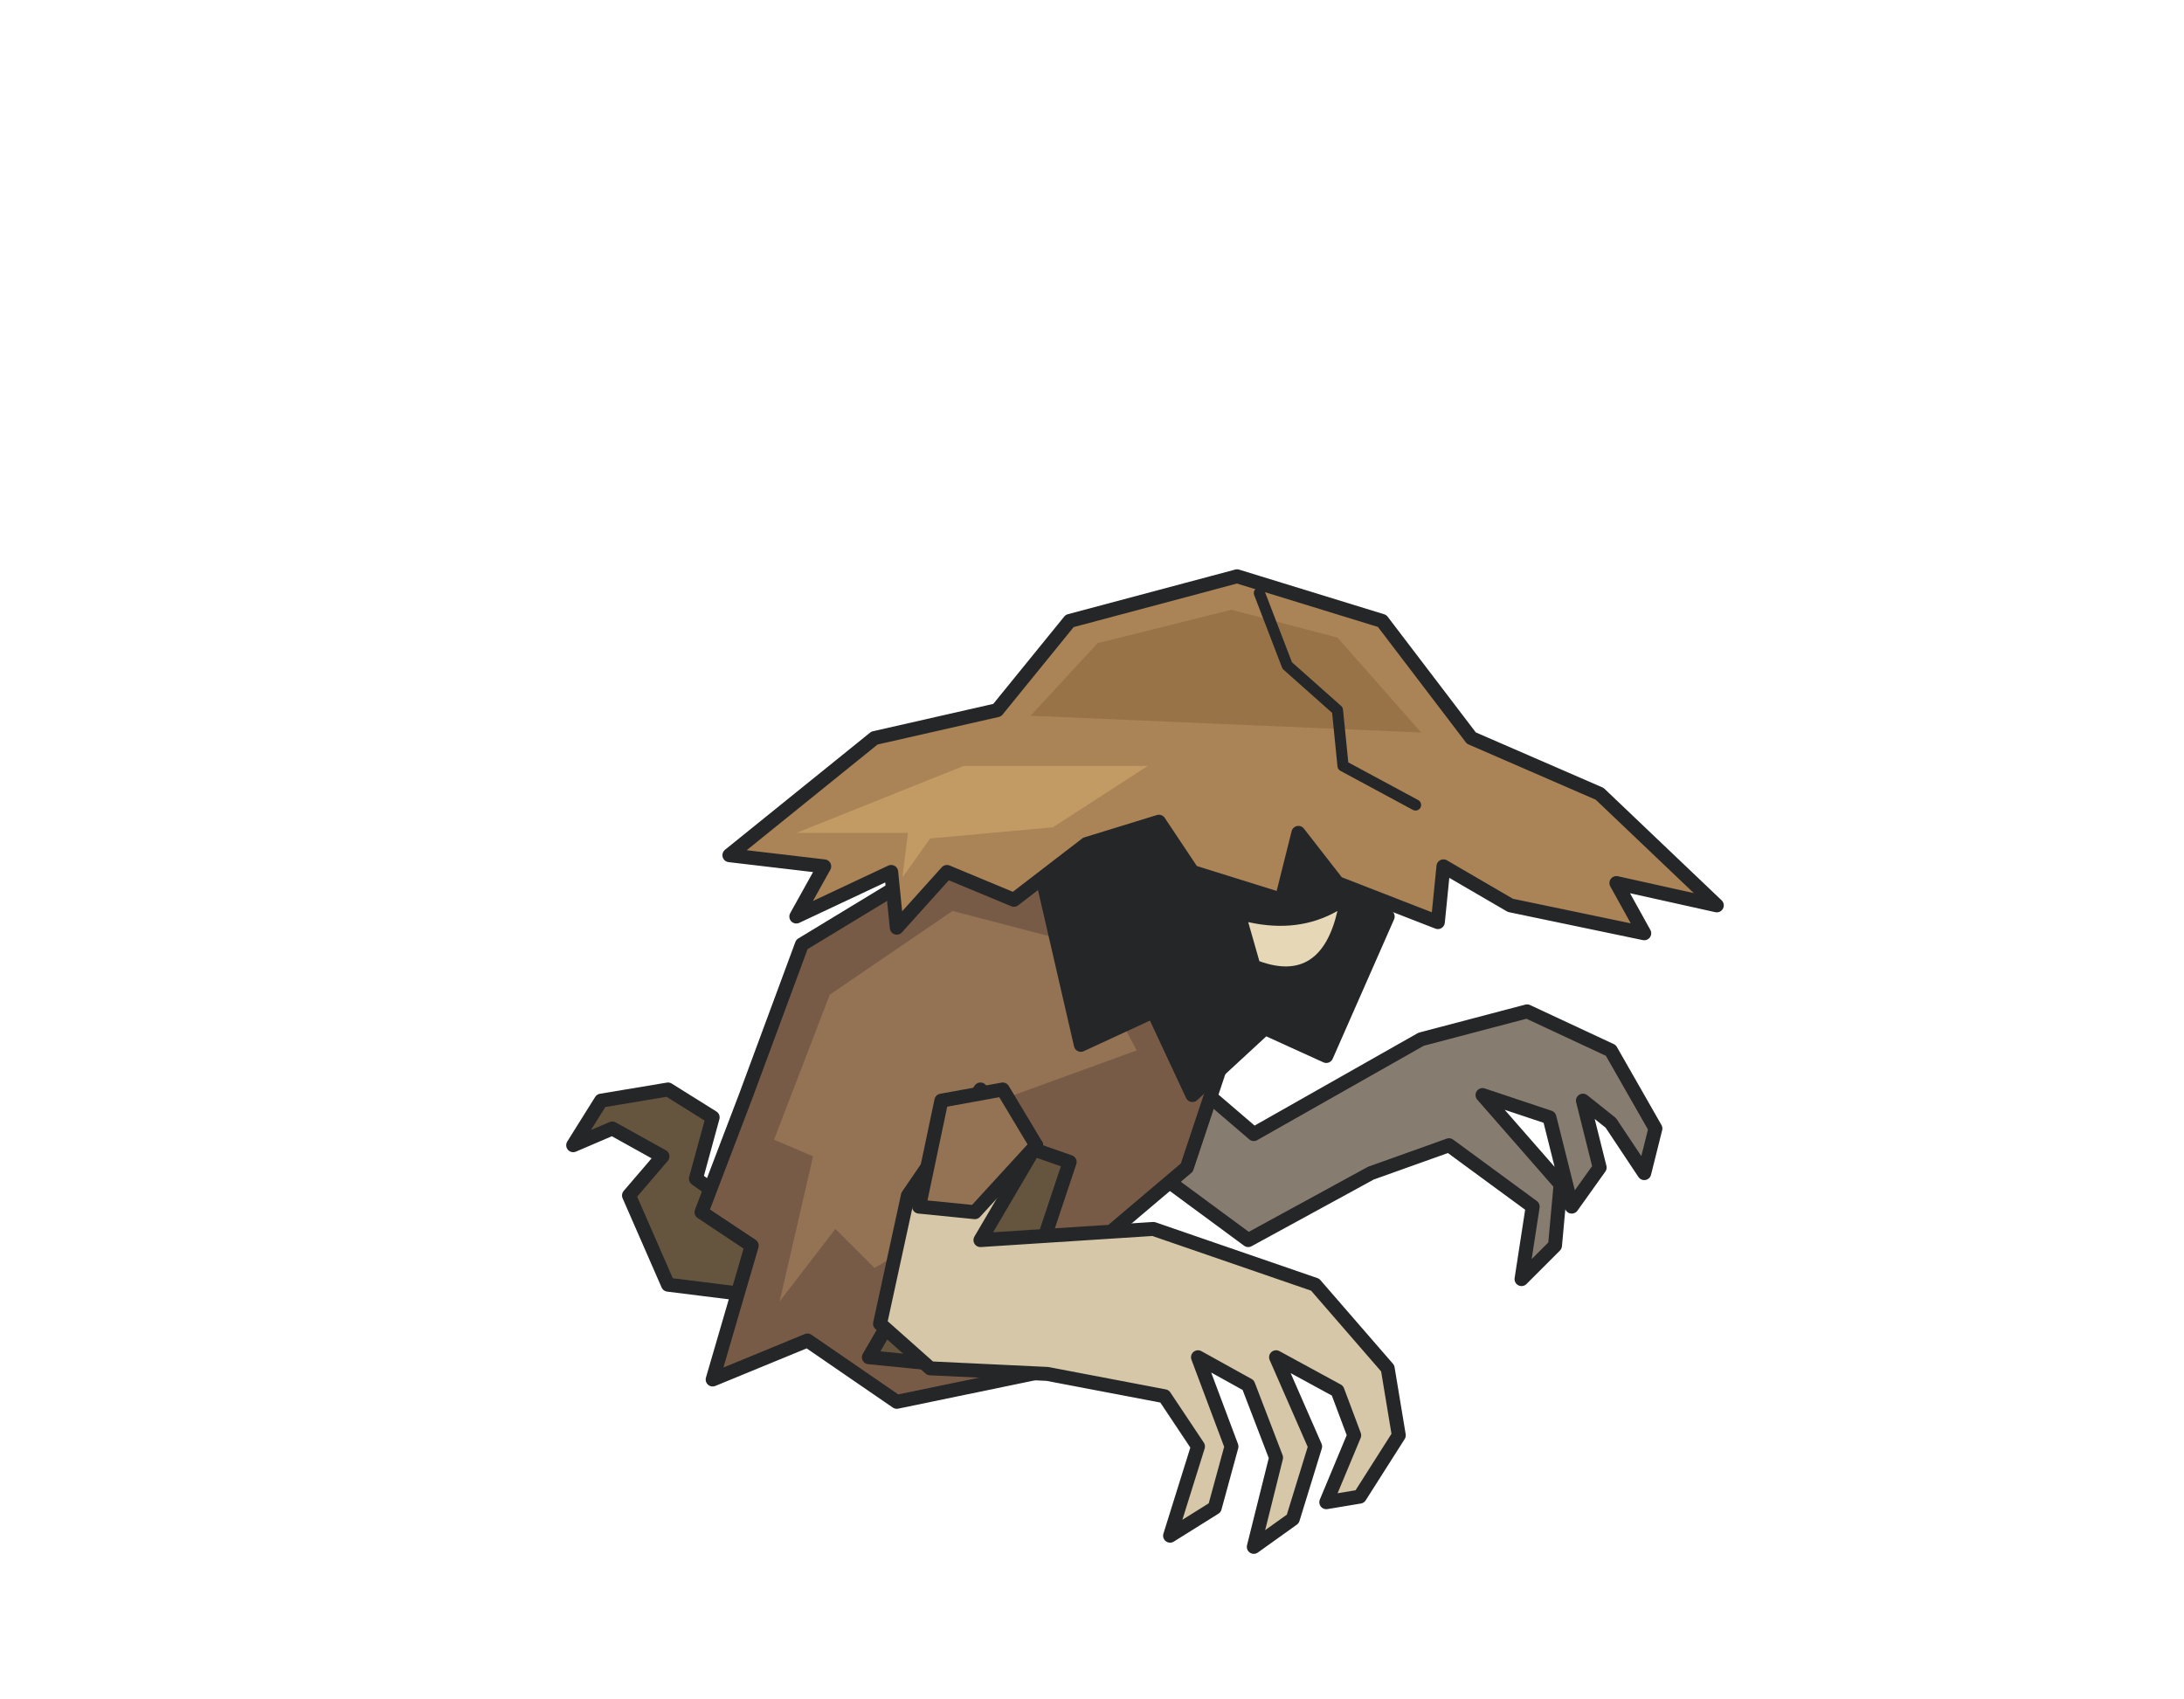
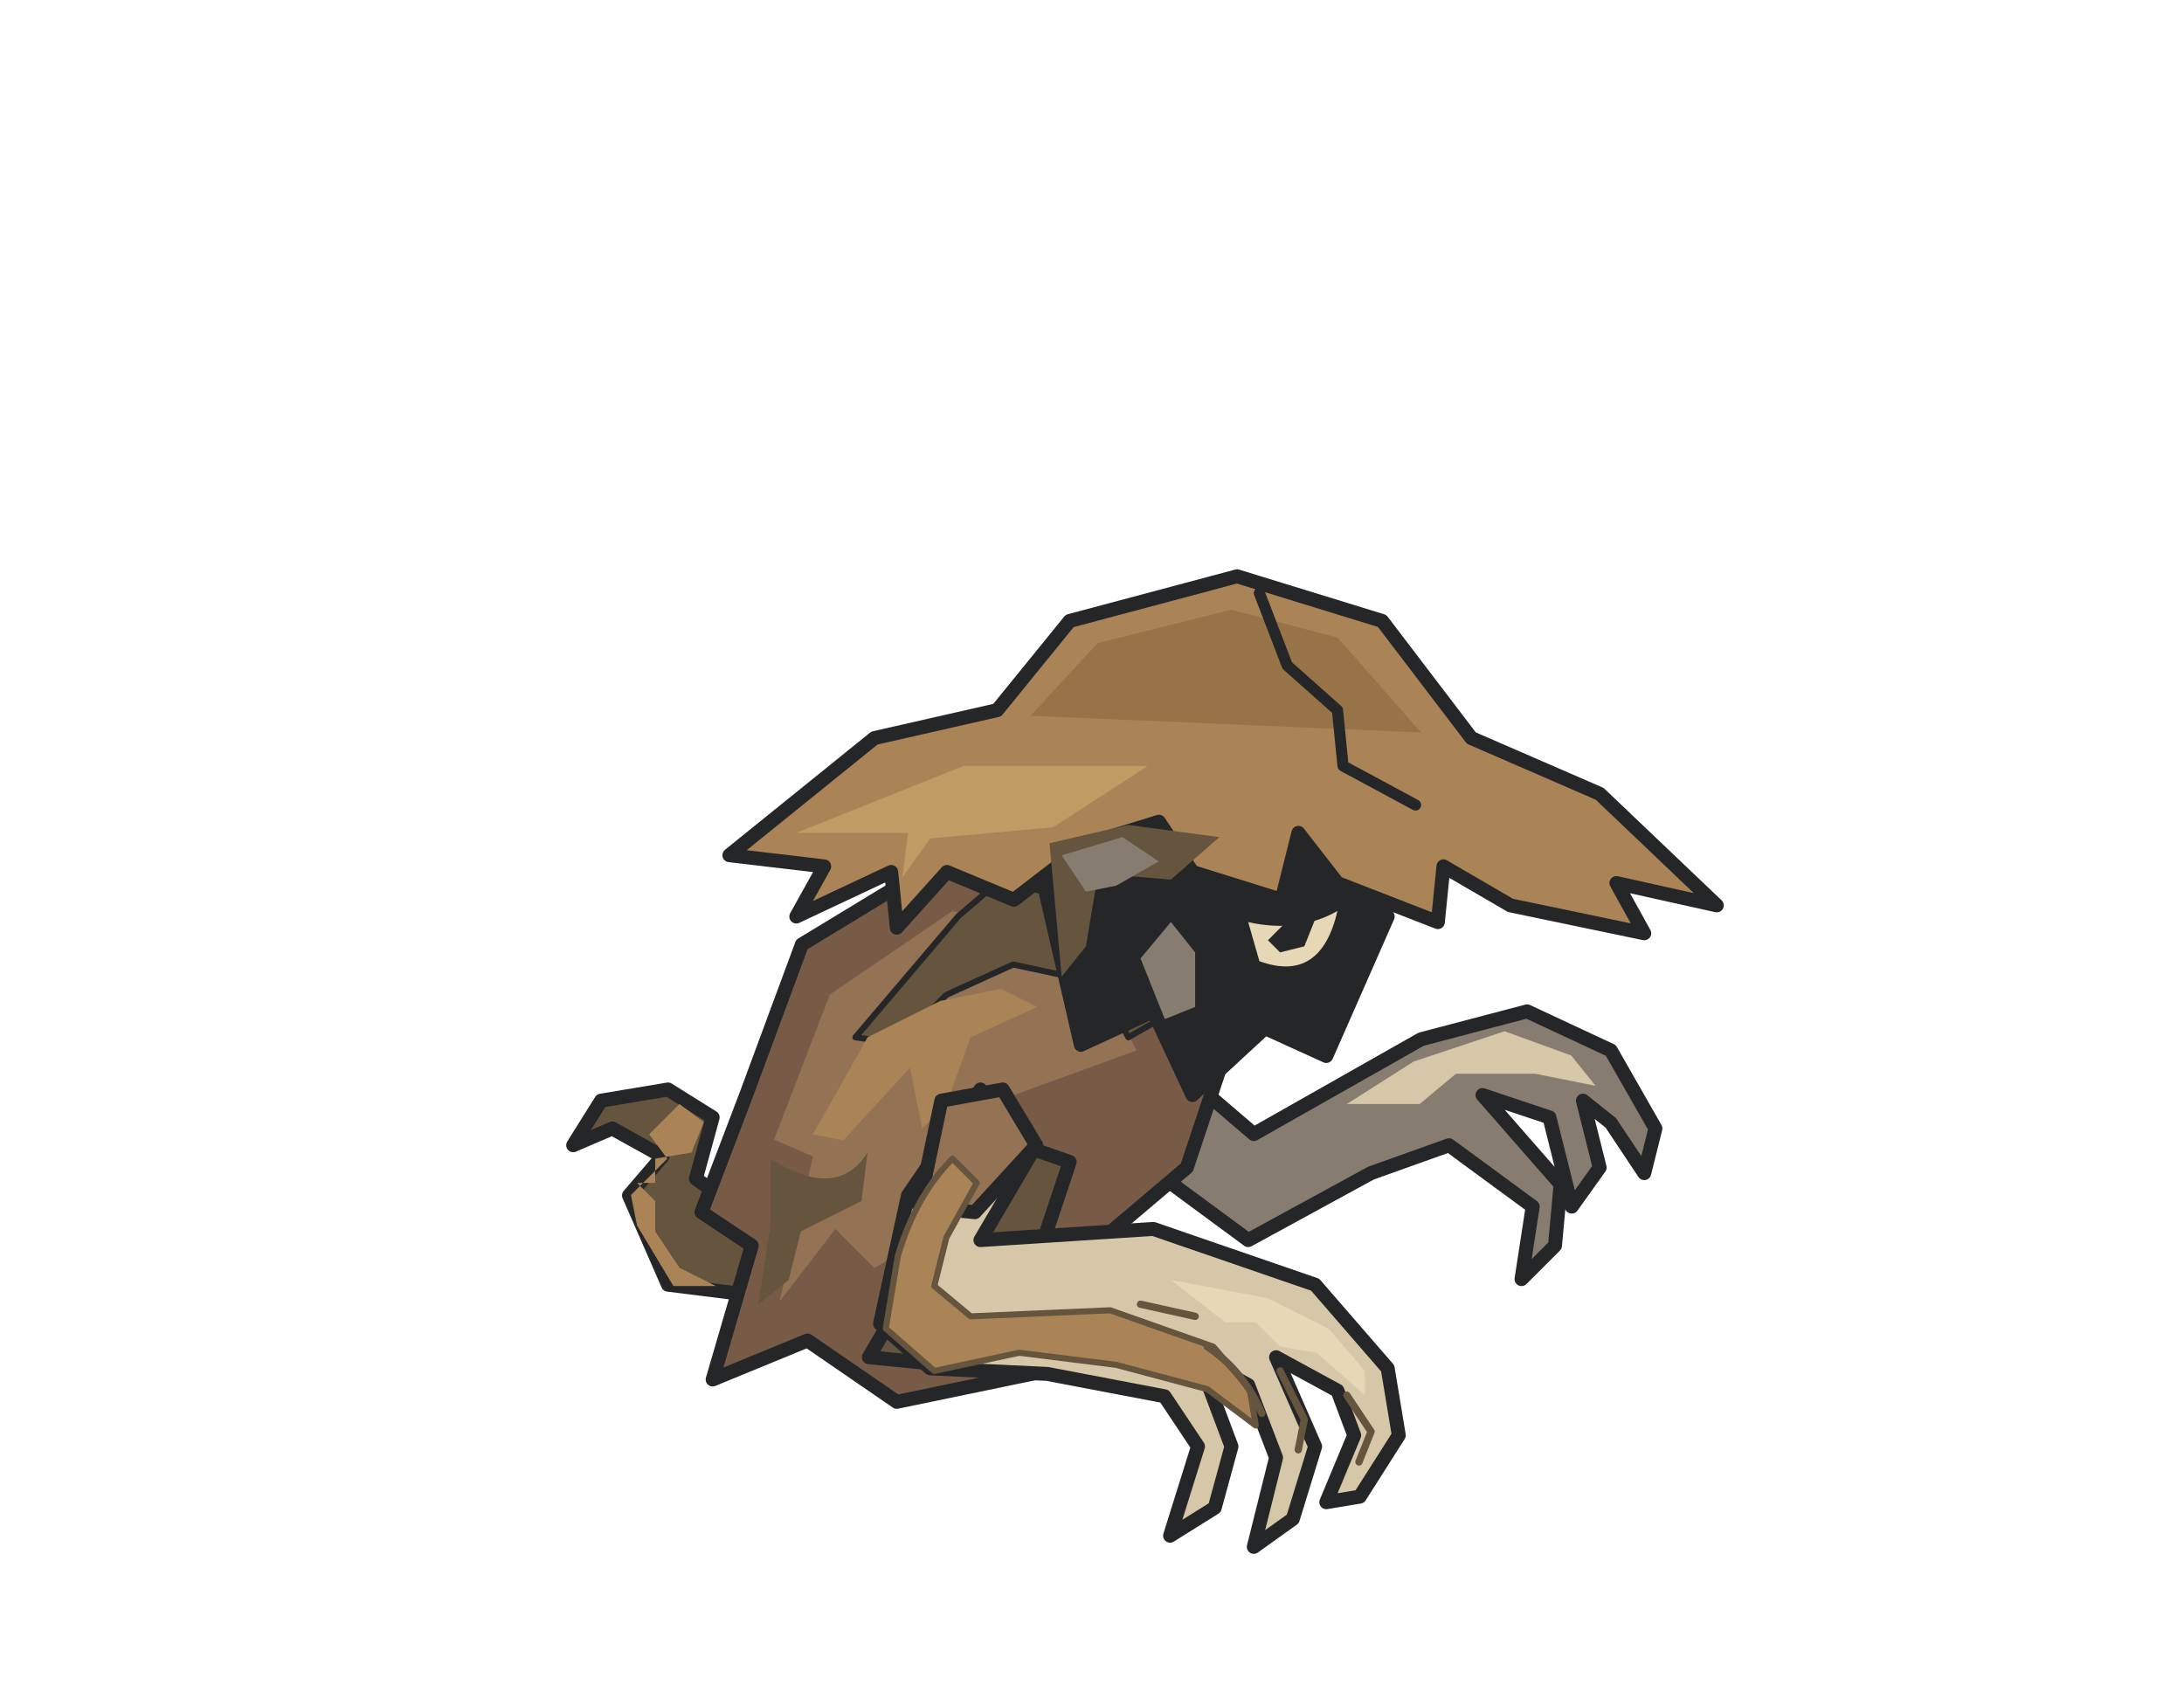
<svg xmlns="http://www.w3.org/2000/svg" viewBox="-180 -255 360 280" role="img">
  <g id="root" stroke-linejoin="round" stroke-linecap="round" />
  <g id="tail" stroke-linejoin="round" stroke-linecap="round">
    <path d="M-38.62 -60.69 L-55.17 -41.38 L-69.89 -43.22 L-76.32 -57.93 L-70.8 -64.37 L-79.08 -68.97 L-85.52 -66.21 L-80.92 -73.56 L-69.89 -75.4 L-62.53 -70.8 L-65.29 -60.69 L-58.85 -56.09 L-45.98 -65.29 Z" fill="#65543e" stroke="#252628" stroke-width="2.3" data-lod="0" />
+     <path d="M-68 -73 L-64 -70 -66 -65 -72 -64 -72 -60 -75 -60 -72 -57 -72 -52 -68 -46 -62 -43 -69 -43 -75 -53 -76 -58 -70 -64 -73 -68Z" fill="#aa8357" stroke="none" stroke-width="1" data-lod="0" />
  </g>
  <g id="fararm" stroke-linejoin="round" stroke-linecap="round">
    <path d="M7.36 -84.6 L26.67 -68.05 L54.25 -83.68 L71.72 -88.28 L85.52 -81.84 L92.87 -68.97 L91.03 -61.61 L85.52 -69.89 L80.92 -73.56 L83.68 -62.53 L79.08 -56.09 L75.4 -70.8 L64.37 -74.48 L77.24 -59.77 L76.32 -49.66 L70.8 -44.14 L72.64 -56.09 L58.85 -66.21 L45.98 -61.61 L25.75 -50.57 L8.28 -63.45 Z" fill="#877c70" stroke="#252628" stroke-width="2.3" data-lod="0" />
+     <path d="M42 -73 L53 -80 68 -85 79 -81 83 -76 73 -78 60 -78 54 -73Z" fill="#d5c7a7" stroke="none" stroke-width="1" data-lod="0" />
  </g>
  <g id="torso" stroke-linejoin="round" stroke-linecap="round">
    <path d="M-47.82 -99.31 L-22.07 -114.94 L7.36 -110.34 L23.91 -87.36 L15.63 -62.53 L3.68 -52.41 L-5.52 -29.43 L-32.18 -23.91 L-46.9 -34.02 L-62.53 -27.59 L-56.09 -49.66 L-64.37 -55.17 L-57.01 -74.48 Z" fill="#785b46" stroke="#252628" stroke-width="2.3" data-lod="0" />
    <path d="M-43.22 -91.03 L-22.99 -104.83 L-1.84 -99.31 L7.36 -81.84 L-12.87 -74.48 L-24.83 -52.41 L-35.86 -45.98 L-42.3 -52.41 L-51.49 -40.46 L-45.98 -64.37 L-52.41 -67.13 Z" fill="#937354" stroke="none" stroke-width="0" data-lod="0" />
    <path d="M-22.07 -69.89 L-3.68 -63.45 L-9.2 -46.9 L0.92 -39.54 L-18.39 -29.43 L-36.78 -31.26 L-30.34 -42.3 Z" fill="#65543e" stroke="#252628" stroke-width="2.3" data-lod="0" />
+     <path d="M-22 -104 L-15 -110 -1 -106 9 -98 13 -88 6 -84 1 -93 -13 -96 -24 -91 -32 -83 -39 -84Z" fill="#65543e" stroke="#252628" stroke-width="1" data-lod="0" />
+     <path d="M-37 -84 L-25 -90 -15 -92 -9 -89 -20 -84 -24 -73 -28 -69 -30 -79 -41 -67 -46 -68Z" fill="#aa8357" stroke="none" stroke-width="1" data-lod="0" />
+     <path d="M-53 -64 Q-42 -57 -37 -65 L-38 -57 -48 -52 -50 -44 -55 -40 -53 -53Z M-33 -51 L-27 -61 -20 -66 -17 -64 -25 -55 -26 -50 -31 -46Z" fill="#65543e" stroke="none" stroke-width="1" data-lod="0" />
  </g>
  <g id="head" stroke-linejoin="round" stroke-linecap="round">
    <path d="M-10.11 -118.62 L30.34 -119.54 L48.74 -103.91 L38.62 -80.92 L28.51 -85.52 L16.55 -74.48 L10.11 -88.28 L-1.84 -82.76 Z" fill="#252628" stroke="#252628" stroke-width="2.3" data-lod="0" />
    <path d="M25.75 -102.99 Q34.02 -101.15 40.46 -104.83 Q37.7 -92.87 27.59 -96.55 Z" fill="#e6d7b6" stroke="none" stroke-width="0" data-lod="0" />
    <path d="M-59.77 -114.02 L-35.86 -133.33 L-15.63 -137.93 L-3.68 -152.64 L23.91 -160 L47.82 -152.64 L62.53 -133.33 L83.68 -124.14 L102.99 -105.75 L86.44 -109.43 L91.03 -101.15 L68.97 -105.75 L57.93 -112.18 L57.01 -102.99 L40.46 -109.43 L34.02 -117.7 L31.26 -106.67 L16.55 -111.26 L11.03 -119.54 L-0.92 -115.86 L-12.87 -106.67 L-23.91 -111.26 L-32.18 -102.07 L-33.1 -111.26 L-48.74 -103.91 L-44.14 -112.18 Z" fill="#aa8357" stroke="#252628" stroke-width="2.3" data-lod="0" />
    <path d="M-10.11 -137.01 L0.92 -148.97 L22.99 -154.48 L40.46 -149.89 L54.25 -134.25 Z" fill="#987347" stroke="none" stroke-width="0" data-lod="0" />
    <path d="M-48.74 -117.7 L-21.15 -128.74 L9.2 -128.74 L-6.44 -118.62 L-26.67 -116.78 L-31.26 -110.34 L-30.34 -117.7 Z" fill="#c19a64" stroke="none" stroke-width="0" data-lod="0" />
    <path d="M27.59 -157.24 L32.18 -145.29 L40.46 -137.93 L41.38 -128.74 L53.33 -122.3" fill="none" stroke="#252628" stroke-width="1.84" data-lod="0" />
+     <path d="M-7 -116 L6 -119 21 -117 13 -110 1 -111 -1 -99 -5 -94Z" fill="#65543e" stroke="none" stroke-width="1" data-lod="0" />
+     <path d="M-5 -114 L5 -117 11 -113 4 -109 -1 -108Z M8 -97 L13 -103 17 -98 17 -89 12 -87Z" fill="#877c70" stroke="none" stroke-width="1" data-lod="0" />
+     <path d="M32 -103 L37 -104 35 -99 31 -98 29 -100Z" fill="#252628" stroke="none" stroke-width="1" data-lod="0" />
  </g>
  <g id="neararm" stroke-linejoin="round" stroke-linecap="round">
    <path d="M-18.39 -75.4 L-9.2 -66.21 L-18.39 -50.57 L10.11 -52.41 L36.78 -43.22 L48.74 -29.43 L50.57 -18.39 L44.14 -8.28 L38.62 -7.36 L43.22 -18.39 L40.46 -25.75 L30.34 -31.26 L36.78 -16.55 L33.1 -4.6 L26.67 0 L30.34 -14.71 L25.75 -26.67 L17.47 -31.26 L22.99 -16.55 L20.23 -6.44 L12.87 -1.84 L17.47 -16.55 L11.95 -24.83 L-7.36 -28.51 L-26.67 -29.43 L-34.94 -36.78 L-30.34 -57.93 Z" fill="#d5c7a7" stroke="#252628" stroke-width="2.3" data-lod="0" />
    <path d="M-24.83 -73.56 L-14.71 -75.4 L-9.2 -66.21 L-19.31 -55.17 L-28.51 -56.09 Z" fill="#937354" stroke="#252628" stroke-width="2.3" data-lod="0" />
+     <path d="M-32 -48 Q-29 -58 -23 -64 L-19 -60 -24 -51 -26 -43 -20 -38 3 -39 20 -33 26 -26 27 -20 19 -26 4 -30 -12 -32 -26 -29 -34 -36Z" fill="#aa8357" stroke="#65543e" stroke-width="1" data-lod="0" />
+     <path d="M13 -44 L29 -41 39 -36 45 -29 45 -25 37 -32 31 -33 27 -37 22 -37Z" fill="#e6d7b6" stroke="none" stroke-width="1" data-lod="0" />
+     <path d="M19 -33 Q25 -29 28 -22 M31 -29 L35 -21 34 -16 M42 -25 L46 -19 44 -14 M8 -40 L17 -38" fill="none" stroke="#65543e" stroke-width="1.2" data-lod="0" />
  </g>
</svg>
